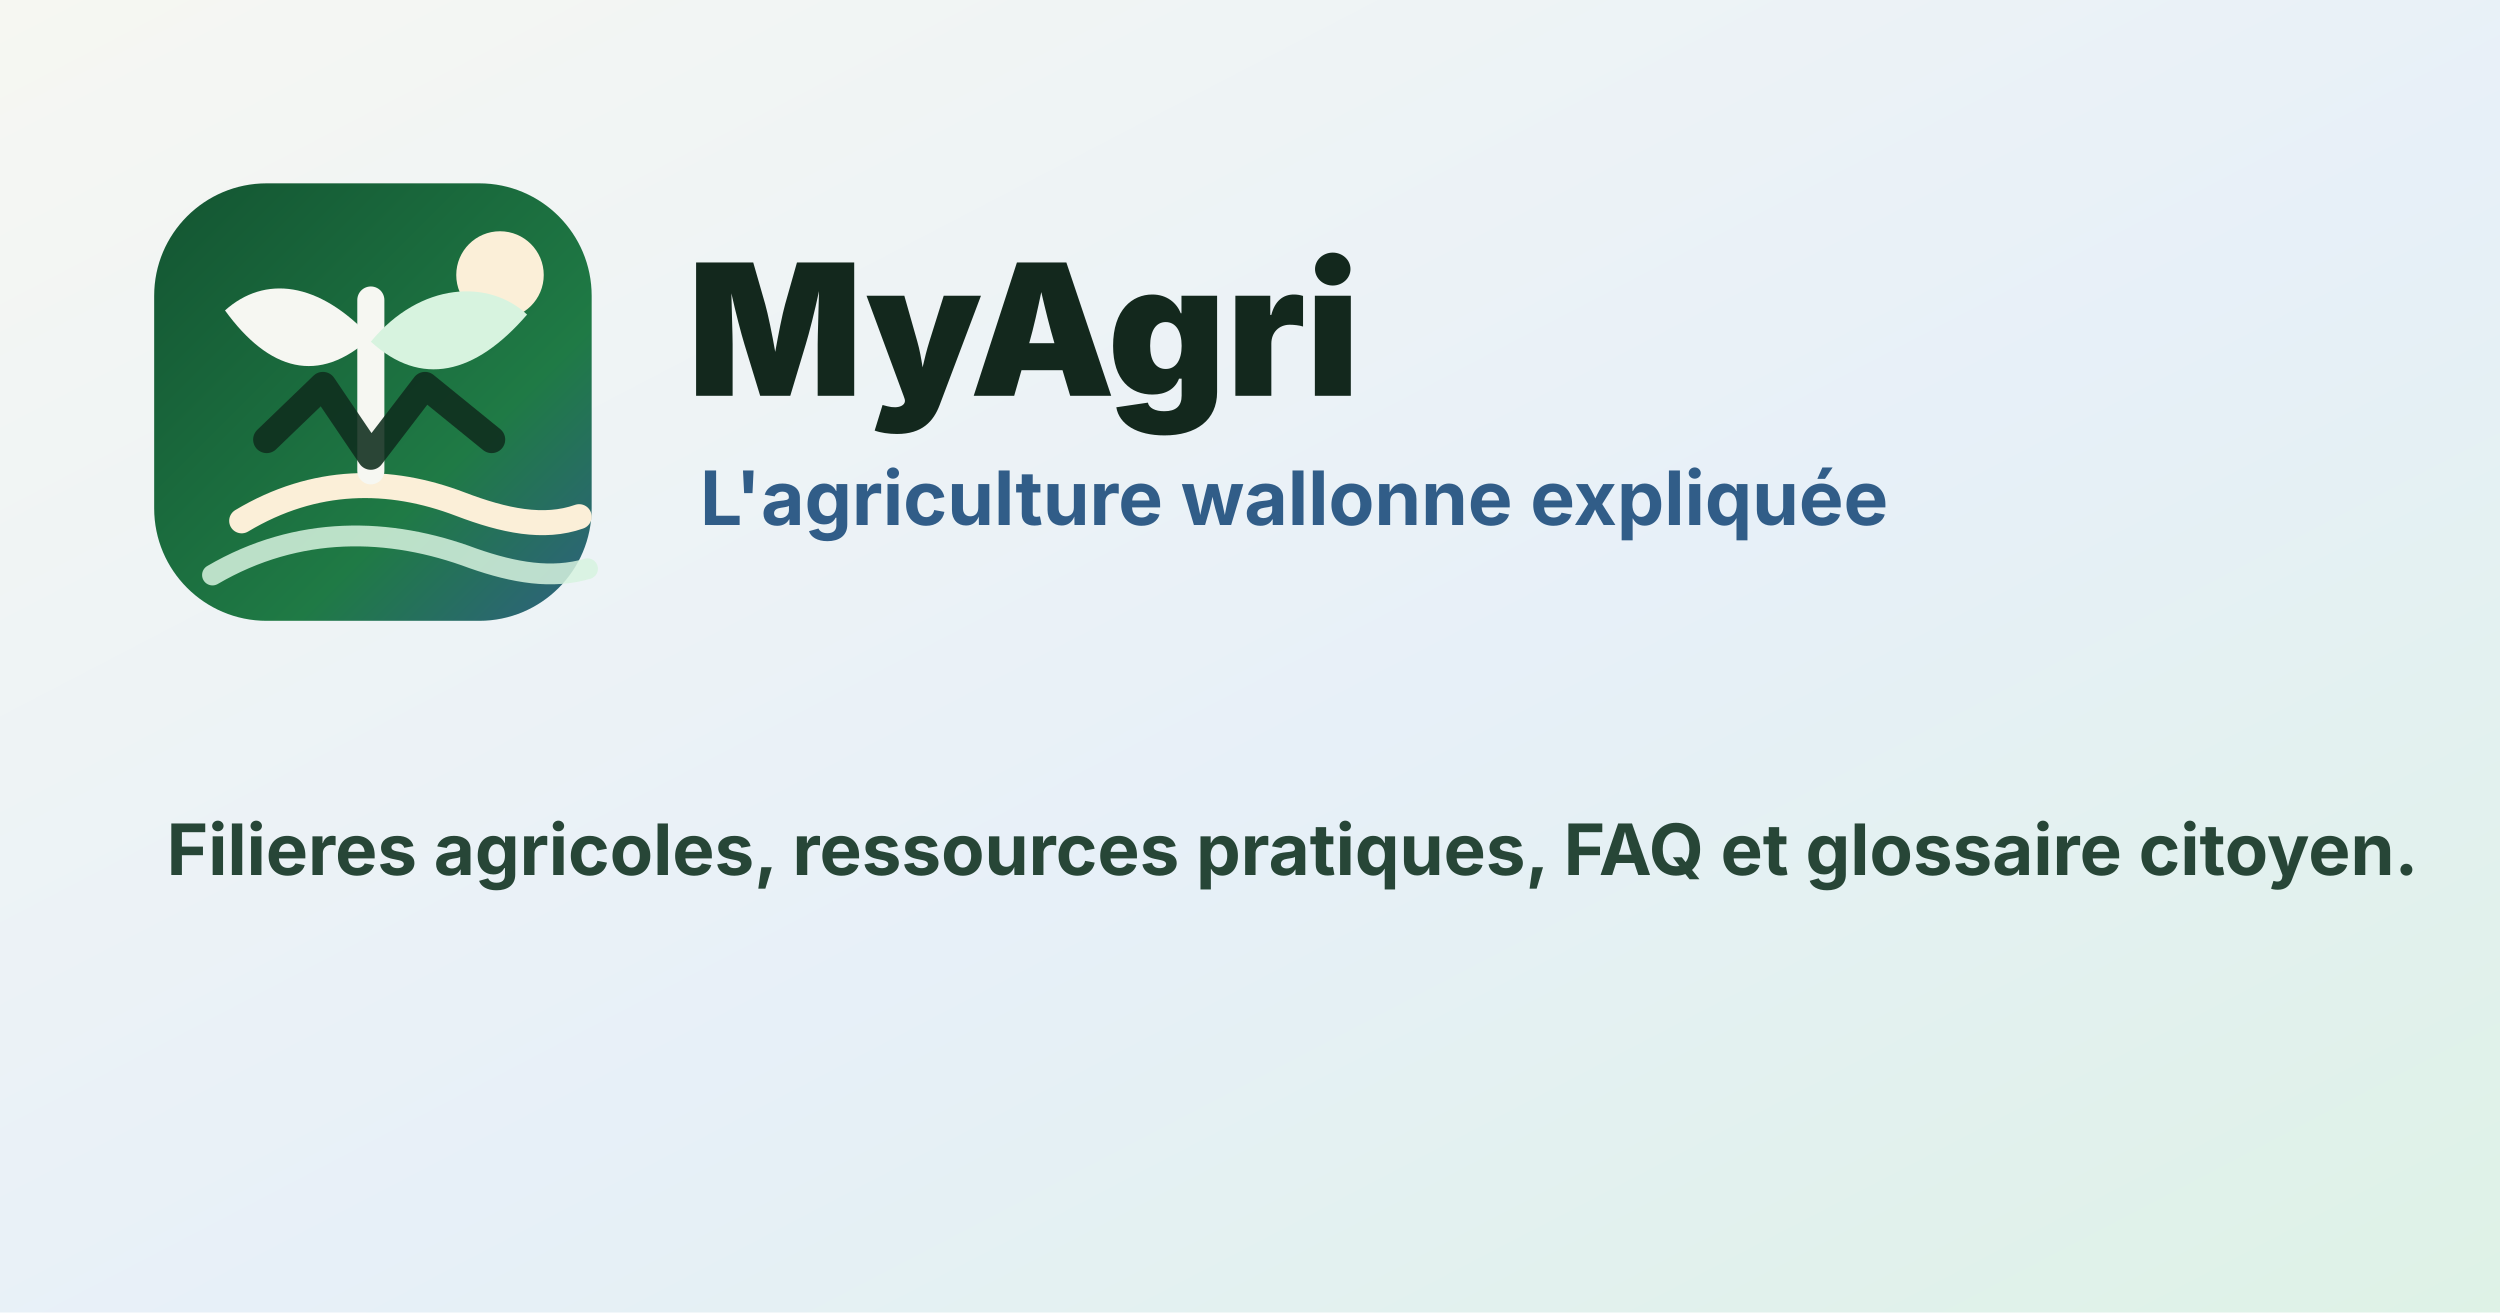
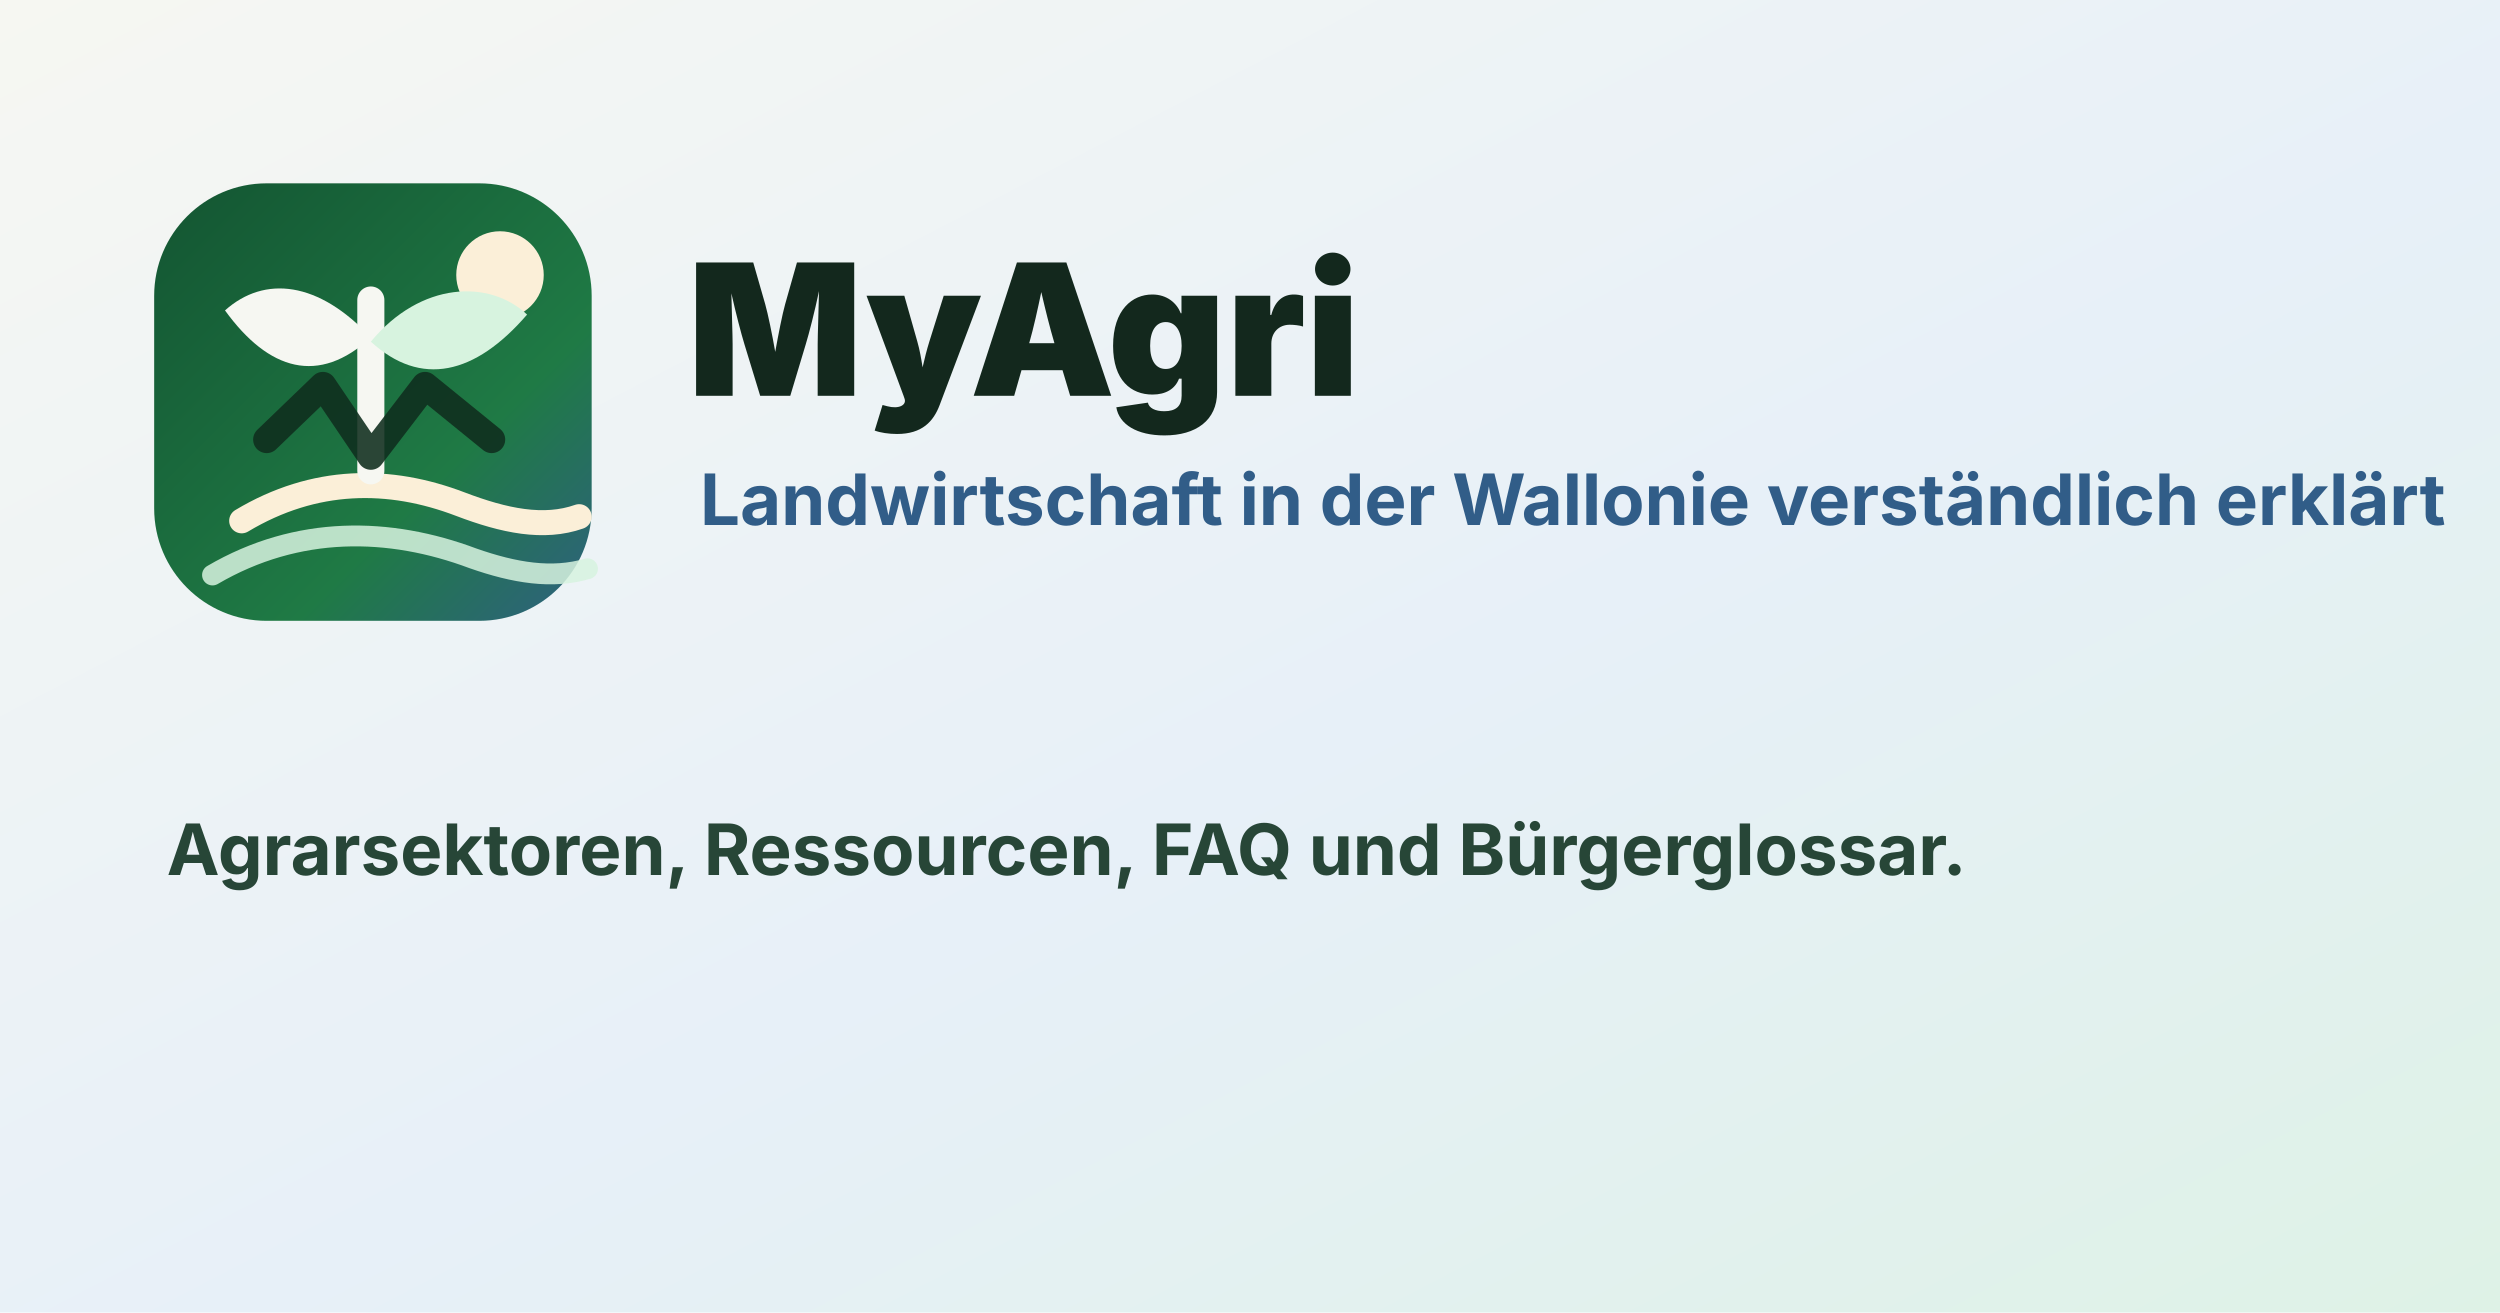
- <svg xmlns="http://www.w3.org/2000/svg" width="1200" height="630" viewBox="0 0 1200 630" role="img" aria-label="MyAgri - L'agriculture wallonne expliquée">
+ <svg xmlns="http://www.w3.org/2000/svg" width="1200" height="630" viewBox="0 0 1200 630" role="img" aria-label="MyAgri - Landwirtschaft in der Wallonie verständlich erklärt">
  <defs>
    <linearGradient id="bg" x1="0" y1="0" x2="1" y2="1">
      <stop offset="0" stop-color="#f6f7f2" />
      <stop offset="0.55" stop-color="#e7f0f8" />
      <stop offset="1" stop-color="#def2e6" />
    </linearGradient>
    <linearGradient id="mark" x1="90" y1="90" x2="300" y2="300" gradientUnits="userSpaceOnUse">
      <stop offset="0" stop-color="#145733" />
      <stop offset="0.62" stop-color="#1f7a45" />
      <stop offset="1" stop-color="#315d88" />
    </linearGradient>
  </defs>
  <rect width="1200" height="630" fill="url(#bg)" />
  <rect x="74" y="88" width="210" height="210" rx="54" fill="url(#mark)" />
  <circle cx="240" cy="132" r="21" fill="#fbefd8" />
  <path d="M116 250C151 229 187 229 221 242C242 250 261 254 278 248" fill="none" stroke="#fbefd8" stroke-width="12" stroke-linecap="round" />
  <path d="M102 276C143 252 187 253 227 268C247 275 265 278 282 273" fill="none" stroke="#d7f3df" stroke-width="10" stroke-linecap="round" opacity="0.85" />
  <path d="M178 226V144" fill="none" stroke="#f6f7f2" stroke-width="13" stroke-linecap="round" />
  <path d="M178 162C153 135 127 132 108 149C129 178 153 185 178 162Z" fill="#f6f7f2" />
  <path d="M178 164C202 135 235 134 253 151C228 180 202 186 178 164Z" fill="#d7f3df" />
  <path d="M128 211L155 185L178 219L204 185L236 211" fill="none" stroke="#0f2d1d" stroke-width="13" stroke-linecap="round" stroke-linejoin="round" opacity="0.88" />
  <g font-family="Inter, Segoe UI, Arial, sans-serif">
    <text x="330" y="190" fill="#13281d" font-size="88" font-weight="850">MyAgri</text>
-     <text x="336" y="252" fill="#315d88" font-size="36" font-weight="750">L'agriculture wallonne expliquée</text>
-     <text x="80" y="420" fill="#274637" font-size="34" font-weight="650">Filieres agricoles, ressources pratiques, FAQ et glossaire citoyen.</text>
+     <text x="336" y="252" fill="#315d88" font-size="34" font-weight="750">Landwirtschaft in der Wallonie verständlich erklärt</text>
+     <text x="80" y="420" fill="#274637" font-size="34" font-weight="650">Agrarsektoren, Ressourcen, FAQ und Bürgerglossar.</text>
  </g>
</svg>
